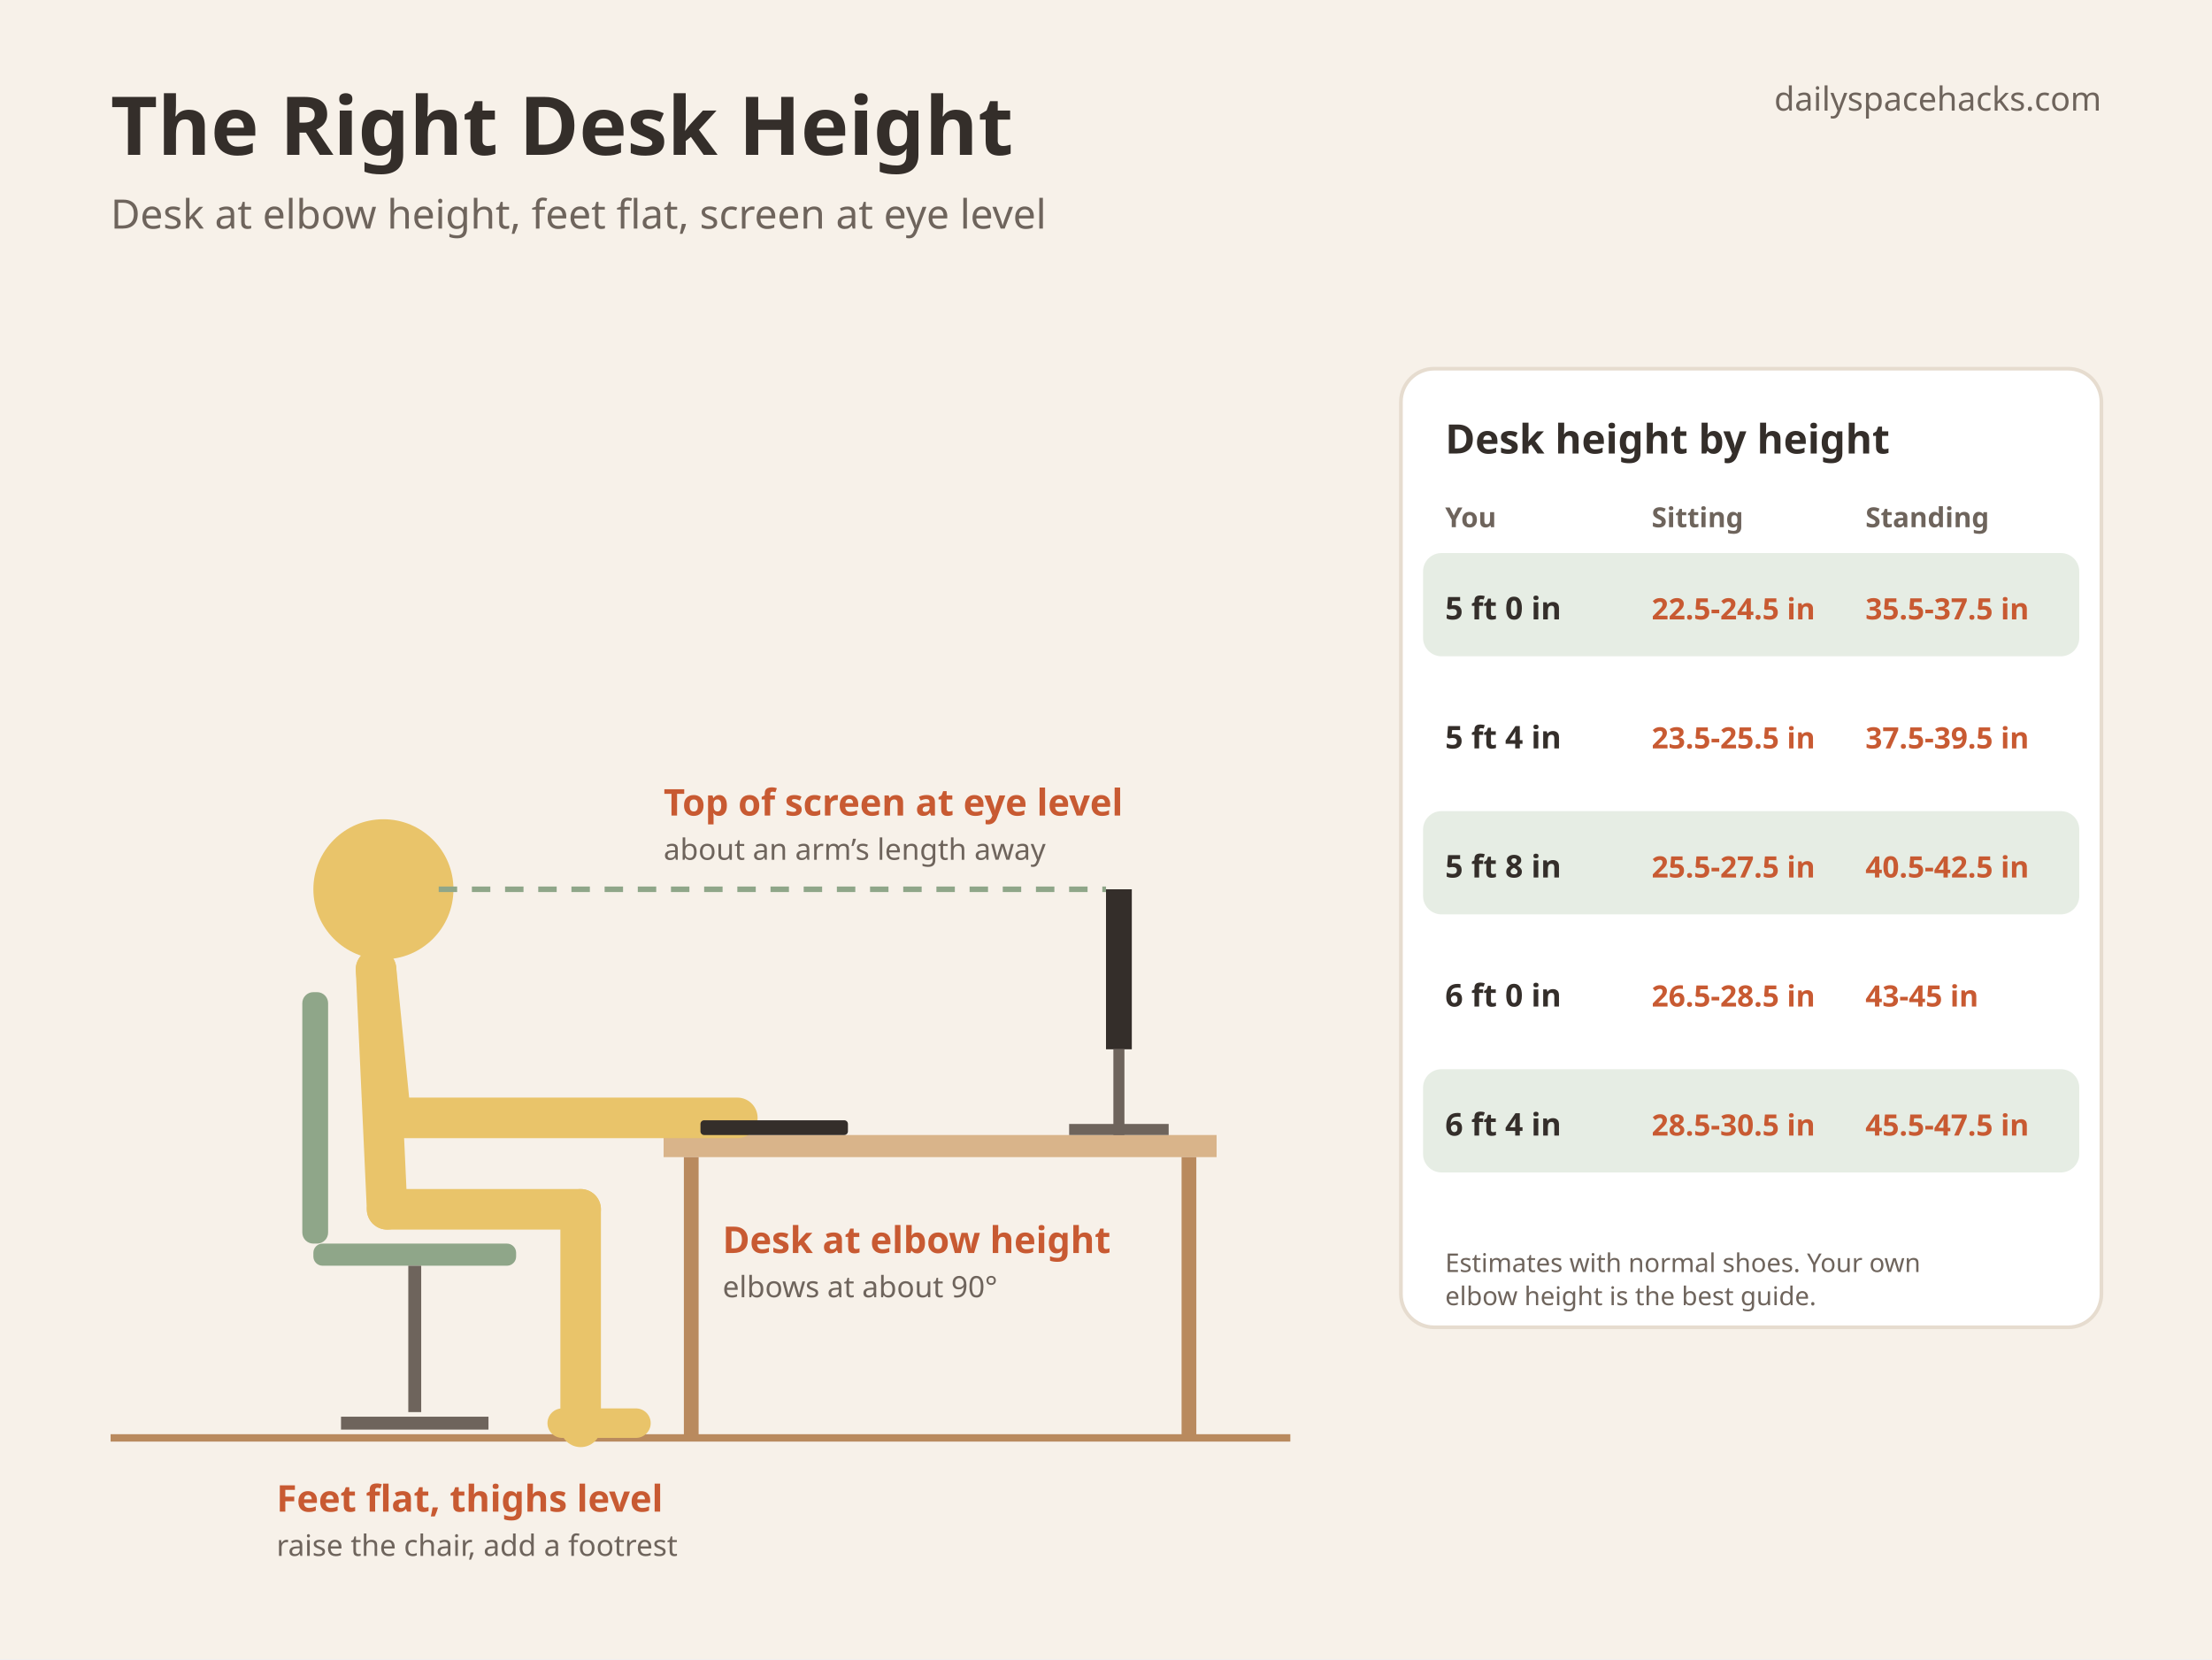
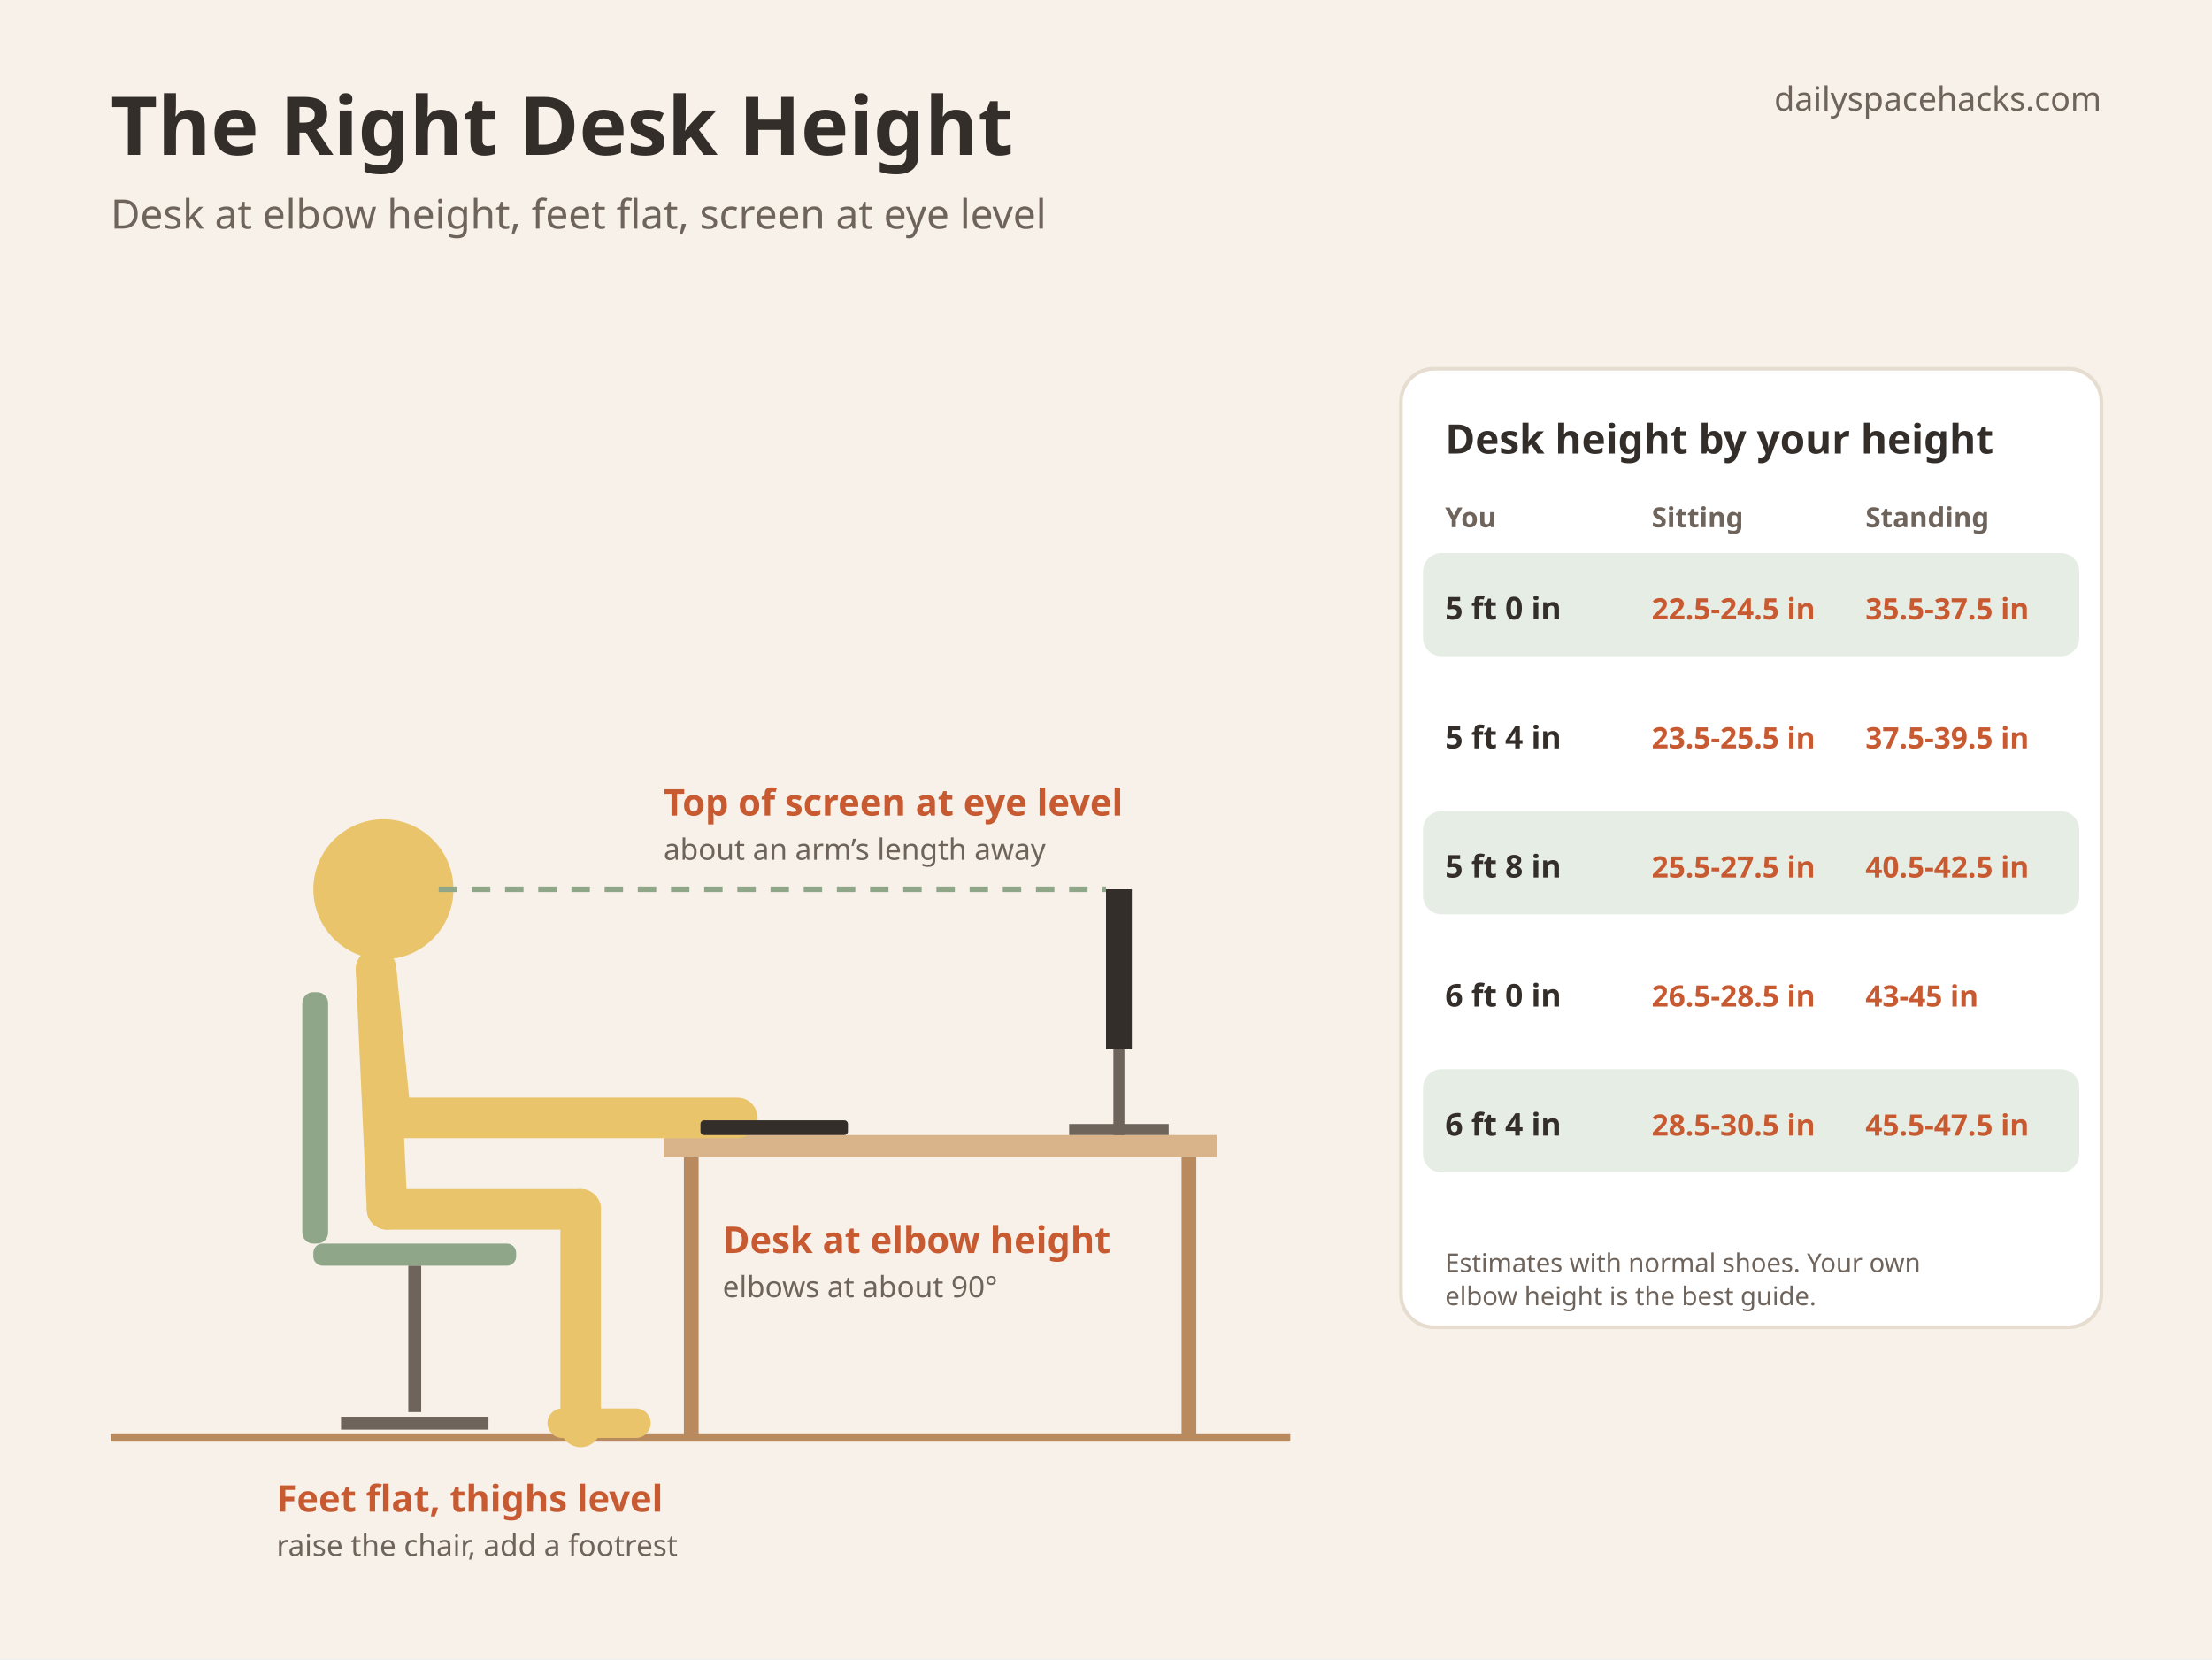
<svg xmlns="http://www.w3.org/2000/svg" viewBox="0 0 1200 900" font-family="Poppins, sans-serif" role="img" aria-labelledby="dh-t dh-d">
  <rect width="1200" height="900" fill="#F7F1E9" />
  <text x="60" y="84" font-size="44" font-weight="700" fill="#342E2A">The Right Desk Height</text>
  <text x="60" y="124" font-size="22" fill="#6E645C">Desk at elbow height, feet flat, screen at eye level</text>
  <text x="1140" y="60" font-size="18" fill="#6E645C" text-anchor="end">dailyspacehacks.com</text>
  <line x1="60" y1="780" x2="700" y2="780" stroke="#B98A5E" stroke-width="4" />
  <rect x="170" y="674.6" width="110" height="12" rx="5" fill="#8FA689" />
  <rect x="164" y="538.2" width="14" height="136.4" rx="6" fill="#8FA689" />
  <line x1="225" y1="686.6" x2="225" y2="766" stroke="#6E645C" stroke-width="7" />
  <line x1="185" y1="772" x2="265" y2="772" stroke="#6E645C" stroke-width="7" />
  <rect x="360" y="615.7" width="300" height="12" fill="#D9B48A" />
  <line x1="375" y1="627.7" x2="375" y2="780" stroke="#B98A5E" stroke-width="8" />
  <line x1="645" y1="627.7" x2="645" y2="780" stroke="#B98A5E" stroke-width="8" />
  <rect x="600" y="482.4" width="14" height="86.8" fill="#342E2A" />
  <line x1="607" y1="569.2" x2="607" y2="615.7" stroke="#6E645C" stroke-width="6" />
  <rect x="580" y="609.7" width="54" height="6" fill="#6E645C" />
  <line x1="210" y1="656.0" x2="315" y2="656.0" stroke="#E9C46A" stroke-width="22" stroke-linecap="round" />
  <line x1="315" y1="656.0" x2="315" y2="774" stroke="#E9C46A" stroke-width="22" stroke-linecap="round" />
  <line x1="210" y1="656.0" x2="204" y2="525.8" stroke="#E9C46A" stroke-width="22" stroke-linecap="round" />
  <line x1="204" y1="525.8" x2="212" y2="606.4" stroke="#E9C46A" stroke-width="22" stroke-linecap="round" />
  <line x1="212" y1="606.4" x2="400" y2="606.4" stroke="#E9C46A" stroke-width="22" stroke-linecap="round" />
  <circle cx="208" cy="482.4" r="38" fill="#E9C46A" />
  <line x1="305" y1="772" x2="345" y2="772" stroke="#E9C46A" stroke-width="16" stroke-linecap="round" />
  <rect x="380" y="607.7" width="80" height="8" rx="2" fill="#342E2A" />
  <line x1="238" y1="482.4" x2="600" y2="482.4" stroke="#8FA689" stroke-width="3" stroke-dasharray="10 8" />
  <text x="360" y="442.4" font-size="20" font-weight="700" fill="#C85A32" text-anchor="start">Top of screen at eye level</text>
  <text x="360" y="466.4" font-size="16" fill="#6E645C" text-anchor="start">about an arm’s length away</text>
  <text x="392" y="679.7" font-size="20" font-weight="700" fill="#C85A32" text-anchor="start">Desk at elbow height</text>
  <text x="392" y="703.7" font-size="16" fill="#6E645C" text-anchor="start">elbows at about 90°</text>
  <text x="150" y="820" font-size="20" font-weight="700" fill="#C85A32" text-anchor="start">Feet flat, thighs level</text>
  <text x="150" y="844" font-size="16" fill="#6E645C" text-anchor="start">raise the chair, add a footrest</text>
  <rect x="760" y="200" width="380" height="520" rx="18" fill="#fff" stroke="#E6DCCF" stroke-width="2" />
-   <text x="784" y="246" font-size="22" font-weight="700" fill="#342E2A">Desk height by height</text>
+   <text x="784" y="246" font-size="22" font-weight="700" fill="#342E2A">Desk height by your height</text>
  <text x="784" y="286" font-size="15" font-weight="700" fill="#6E645C">You</text>
  <text x="896" y="286" font-size="15" font-weight="700" fill="#6E645C">Sitting</text>
  <text x="1012" y="286" font-size="15" font-weight="700" fill="#6E645C">Standing</text>
  <rect x="772" y="300" width="356" height="56" rx="10" fill="#CFDDCB" fill-opacity="0.5" />
  <text x="784" y="336" font-size="17" font-weight="700" fill="#342E2A">5 ft 0 in</text>
  <text x="896" y="336" font-size="16" fill="#C85A32" font-weight="700">22.5-24.5 in</text>
  <text x="1012" y="336" font-size="16" fill="#C85A32" font-weight="700">35.5-37.5 in</text>
  <text x="784" y="406" font-size="17" font-weight="700" fill="#342E2A">5 ft 4 in</text>
  <text x="896" y="406" font-size="16" fill="#C85A32" font-weight="700">23.5-25.5 in</text>
  <text x="1012" y="406" font-size="16" fill="#C85A32" font-weight="700">37.5-39.5 in</text>
  <rect x="772" y="440" width="356" height="56" rx="10" fill="#CFDDCB" fill-opacity="0.5" />
  <text x="784" y="476" font-size="17" font-weight="700" fill="#342E2A">5 ft 8 in</text>
  <text x="896" y="476" font-size="16" fill="#C85A32" font-weight="700">25.5-27.5 in</text>
  <text x="1012" y="476" font-size="16" fill="#C85A32" font-weight="700">40.5-42.5 in</text>
  <text x="784" y="546" font-size="17" font-weight="700" fill="#342E2A">6 ft 0 in</text>
  <text x="896" y="546" font-size="16" fill="#C85A32" font-weight="700">26.5-28.5 in</text>
  <text x="1012" y="546" font-size="16" fill="#C85A32" font-weight="700">43-45 in</text>
  <rect x="772" y="580" width="356" height="56" rx="10" fill="#CFDDCB" fill-opacity="0.5" />
  <text x="784" y="616" font-size="17" font-weight="700" fill="#342E2A">6 ft 4 in</text>
  <text x="896" y="616" font-size="16" fill="#C85A32" font-weight="700">28.5-30.5 in</text>
  <text x="1012" y="616" font-size="16" fill="#C85A32" font-weight="700">45.5-47.5 in</text>
  <text x="784" y="690" font-size="14" fill="#6E645C">Estimates with normal shoes. Your own</text>
  <text x="784" y="708" font-size="14" fill="#6E645C">elbow height is the best guide.</text>
</svg>
